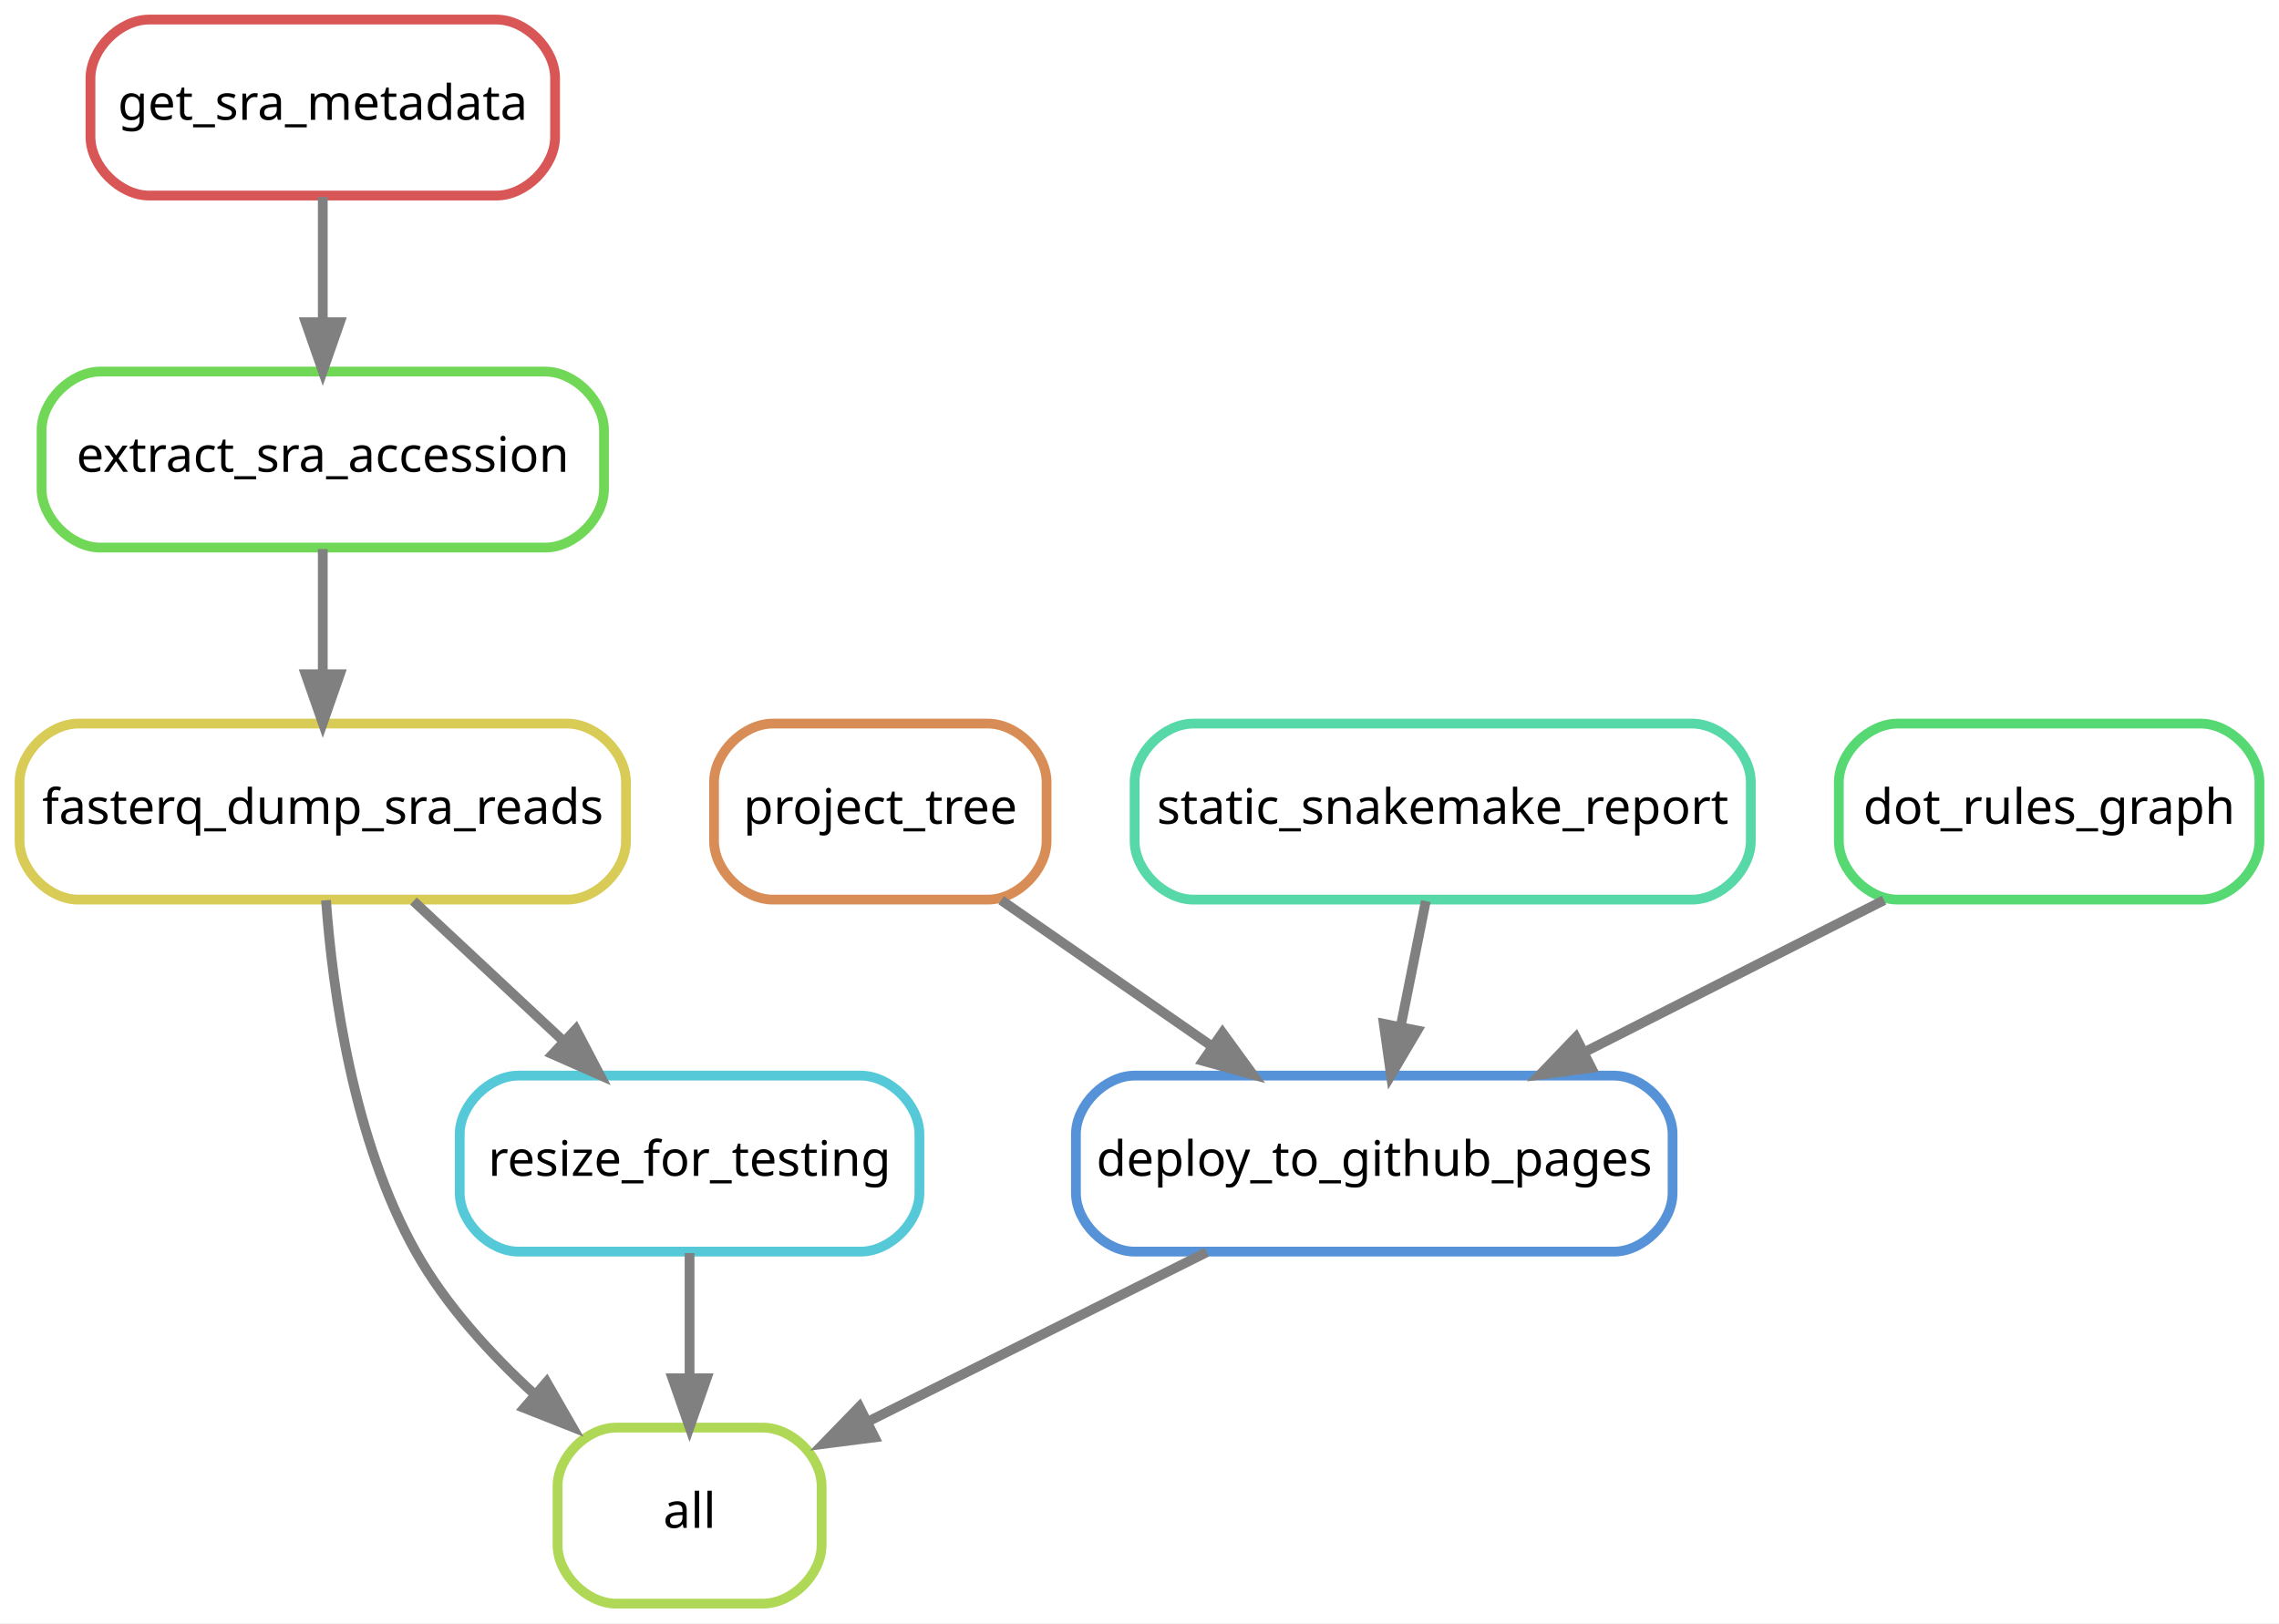
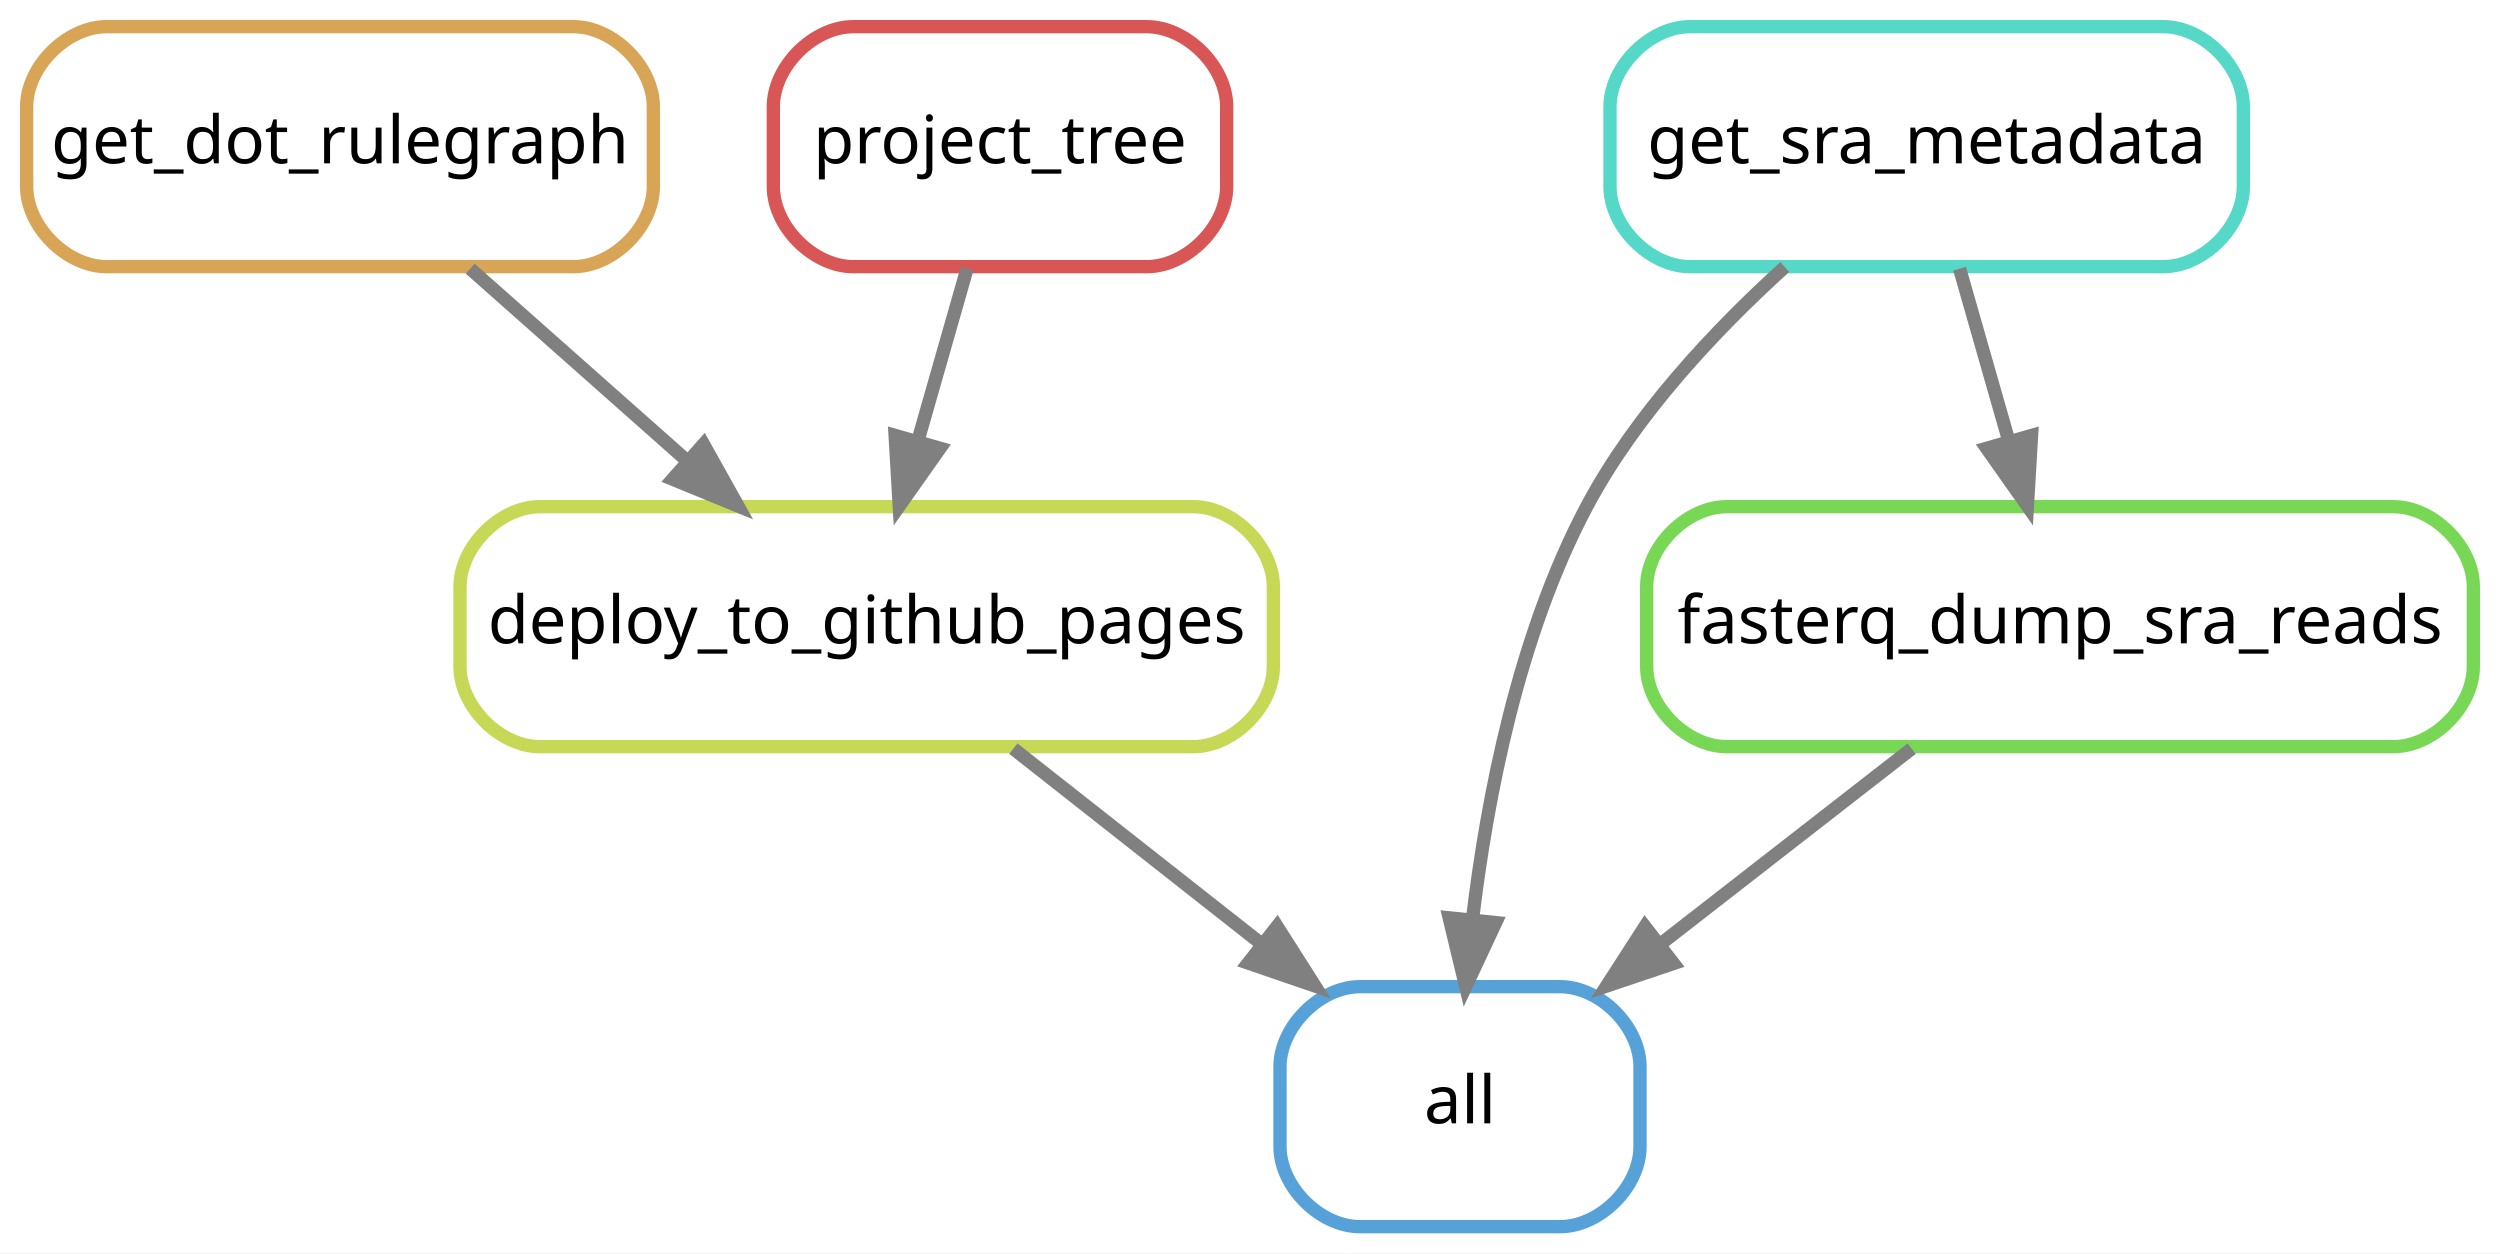
- <svg xmlns="http://www.w3.org/2000/svg" width="466pt" height="332pt" viewBox="0.00 0.00 466.00 332.00">
-   <g id="graph0" class="graph" transform="scale(1 1) rotate(0) translate(4 328)">
-     <polygon fill="white" stroke="none" points="-4,4 -4,-328 462,-328 462,4 -4,4" />
+ <svg xmlns="http://www.w3.org/2000/svg" width="375pt" height="188pt" viewBox="0.00 0.00 375.00 188.00">
+   <g id="graph0" class="graph" transform="scale(1 1) rotate(0) translate(4 184)">
+     <polygon fill="white" stroke="none" points="-4,4 -4,-184 371,-184 371,4 -4,4" />
    <g id="node1" class="node">
-       <path fill="none" stroke="#afd856" stroke-width="2" d="M152,-36C152,-36 122,-36 122,-36 116,-36 110,-30 110,-24 110,-24 110,-12 110,-12 110,-6 116,0 122,0 122,0 152,0 152,0 158,0 164,-6 164,-12 164,-12 164,-24 164,-24 164,-30 158,-36 152,-36" />
-       <text text-anchor="middle" x="137" y="-15.5" font-family="sans" font-size="10.00">all</text>
+       <path fill="none" stroke="#56a2d8" stroke-width="2" d="M230,-36C230,-36 200,-36 200,-36 194,-36 188,-30 188,-24 188,-24 188,-12 188,-12 188,-6 194,0 200,0 200,0 230,0 230,0 236,0 242,-6 242,-12 242,-12 242,-24 242,-24 242,-30 236,-36 230,-36" />
+       <text text-anchor="middle" x="215" y="-15.5" font-family="sans" font-size="10.00">all</text>
    </g>
    <g id="node2" class="node">
-       <path fill="none" stroke="#d8cb56" stroke-width="2" d="M112,-180C112,-180 12,-180 12,-180 6,-180 0,-174 0,-168 0,-168 0,-156 0,-156 0,-150 6,-144 12,-144 12,-144 112,-144 112,-144 118,-144 124,-150 124,-156 124,-156 124,-168 124,-168 124,-174 118,-180 112,-180" />
-       <text text-anchor="middle" x="62" y="-159.5" font-family="sans" font-size="10.00">fasterq_dump_sra_reads</text>
+       <path fill="none" stroke="#c6d856" stroke-width="2" d="M175,-108C175,-108 77,-108 77,-108 71,-108 65,-102 65,-96 65,-96 65,-84 65,-84 65,-78 71,-72 77,-72 77,-72 175,-72 175,-72 181,-72 187,-78 187,-84 187,-84 187,-96 187,-96 187,-102 181,-108 175,-108" />
+       <text text-anchor="middle" x="126" y="-87.5" font-family="sans" font-size="10.00">deploy_to_github_pages</text>
+     </g>
+     <g id="edge3" class="edge">
+       <path fill="none" stroke="grey" stroke-width="2" d="M148,-71.7C159.21,-62.88 173,-52.03 185.15,-42.47" />
+       <polygon fill="grey" stroke="grey" stroke-width="2" points="187.56,-45.04 193.25,-36.1 183.23,-39.54 187.56,-45.04" />
+     </g>
+     <g id="node3" class="node">
+       <path fill="none" stroke="#d8a456" stroke-width="2" d="M82,-180C82,-180 12,-180 12,-180 6,-180 0,-174 0,-168 0,-168 0,-156 0,-156 0,-150 6,-144 12,-144 12,-144 82,-144 82,-144 88,-144 94,-150 94,-156 94,-156 94,-168 94,-168 94,-174 88,-180 82,-180" />
+       <text text-anchor="middle" x="47" y="-159.5" font-family="sans" font-size="10.00">get_dot_rulegraph</text>
+     </g>
+     <g id="edge4" class="edge">
+       <path fill="none" stroke="grey" stroke-width="2" d="M66.53,-143.7C76.38,-134.97 88.49,-124.24 99.2,-114.75" />
+       <polygon fill="grey" stroke="grey" stroke-width="2" points="101.53,-117.36 106.7,-108.1 96.89,-112.12 101.53,-117.36" />
+     </g>
+     <g id="node4" class="node">
+       <path fill="none" stroke="#d85656" stroke-width="2" d="M168,-180C168,-180 124,-180 124,-180 118,-180 112,-174 112,-168 112,-168 112,-156 112,-156 112,-150 118,-144 124,-144 124,-144 168,-144 168,-144 174,-144 180,-150 180,-156 180,-156 180,-168 180,-168 180,-174 174,-180 168,-180" />
+       <text text-anchor="middle" x="146" y="-159.5" font-family="sans" font-size="10.00">project_tree</text>
+     </g>
+     <g id="edge5" class="edge">
+       <path fill="none" stroke="grey" stroke-width="2" d="M141.06,-143.7C138.83,-135.9 136.15,-126.51 133.67,-117.83" />
+       <polygon fill="grey" stroke="grey" stroke-width="2" points="137,-116.76 130.89,-108.1 130.27,-118.68 137,-116.76" />
+     </g>
+     <g id="node5" class="node">
+       <path fill="none" stroke="#56d8c9" stroke-width="2" d="M320.5,-180C320.5,-180 249.5,-180 249.5,-180 243.5,-180 237.5,-174 237.5,-168 237.5,-168 237.5,-156 237.5,-156 237.5,-150 243.5,-144 249.5,-144 249.5,-144 320.5,-144 320.5,-144 326.5,-144 332.5,-150 332.5,-156 332.5,-156 332.5,-168 332.5,-168 332.5,-174 326.5,-180 320.5,-180" />
+       <text text-anchor="middle" x="285" y="-159.5" font-family="sans" font-size="10.00">get_sra_metadata</text>
+     </g>
+     <g id="edge1" class="edge">
+       <path fill="none" stroke="grey" stroke-width="2" d="M263.72,-143.95C253.23,-134.44 241.31,-121.76 234,-108 223.78,-88.75 219.06,-64.41 216.87,-46.05" />
+       <polygon fill="grey" stroke="grey" stroke-width="2" points="220.35,-45.61 215.86,-36.01 213.38,-46.32 220.35,-45.61" />
+     </g>
+     <g id="node6" class="node">
+       <path fill="none" stroke="#78d856" stroke-width="2" d="M355,-108C355,-108 255,-108 255,-108 249,-108 243,-102 243,-96 243,-96 243,-84 243,-84 243,-78 249,-72 255,-72 255,-72 355,-72 355,-72 361,-72 367,-78 367,-84 367,-84 367,-96 367,-96 367,-102 361,-108 355,-108" />
+       <text text-anchor="middle" x="305" y="-87.5" font-family="sans" font-size="10.00">fasterq_dump_sra_reads</text>
+     </g>
+     <g id="edge6" class="edge">
+       <path fill="none" stroke="grey" stroke-width="2" d="M289.94,-143.7C292.17,-135.9 294.85,-126.51 297.33,-117.83" />
+       <polygon fill="grey" stroke="grey" stroke-width="2" points="300.73,-118.68 300.11,-108.1 294,-116.76 300.73,-118.68" />
    </g>
    <g id="edge2" class="edge">
-       <path fill="none" stroke="grey" stroke-width="2" d="M62.66,-143.87C64.03,-125.13 68.24,-94.73 81,-72 87.14,-61.06 96.3,-51.02 105.43,-42.7" />
-       <polygon fill="grey" stroke="grey" stroke-width="2" points="107.76,-45.31 113.04,-36.12 103.18,-40.02 107.76,-45.31" />
-     </g>
-     <g id="node5" class="node">
-       <path fill="none" stroke="#56c9d8" stroke-width="2" d="M172,-108C172,-108 102,-108 102,-108 96,-108 90,-102 90,-96 90,-96 90,-84 90,-84 90,-78 96,-72 102,-72 102,-72 172,-72 172,-72 178,-72 184,-78 184,-84 184,-84 184,-96 184,-96 184,-102 178,-108 172,-108" />
-       <text text-anchor="middle" x="137" y="-87.5" font-family="sans" font-size="10.00">resize_for_testing</text>
-     </g>
-     <g id="edge6" class="edge">
-       <path fill="none" stroke="grey" stroke-width="2" d="M80.54,-143.7C89.8,-135.05 101.16,-124.45 111.26,-115.03" />
-       <polygon fill="grey" stroke="grey" stroke-width="2" points="113.75,-117.49 118.67,-108.1 108.98,-112.37 113.75,-117.49" />
-     </g>
-     <g id="node3" class="node">
-       <path fill="none" stroke="#70d856" stroke-width="2" d="M107.5,-252C107.5,-252 16.5,-252 16.5,-252 10.5,-252 4.5,-246 4.5,-240 4.5,-240 4.5,-228 4.5,-228 4.5,-222 10.5,-216 16.5,-216 16.5,-216 107.5,-216 107.5,-216 113.5,-216 119.5,-222 119.5,-228 119.5,-228 119.5,-240 119.5,-240 119.5,-246 113.5,-252 107.5,-252" />
-       <text text-anchor="middle" x="62" y="-231.5" font-family="sans" font-size="10.00">extract_sra_accession</text>
-     </g>
-     <g id="edge4" class="edge">
-       <path fill="none" stroke="grey" stroke-width="2" d="M62,-215.7C62,-207.98 62,-198.71 62,-190.11" />
-       <polygon fill="grey" stroke="grey" stroke-width="2" points="65.5,-190.1 62,-180.1 58.5,-190.1 65.5,-190.1" />
-     </g>
-     <g id="node4" class="node">
-       <path fill="none" stroke="#d85656" stroke-width="2" d="M97.5,-324C97.5,-324 26.5,-324 26.5,-324 20.5,-324 14.5,-318 14.5,-312 14.5,-312 14.5,-300 14.5,-300 14.5,-294 20.5,-288 26.5,-288 26.5,-288 97.5,-288 97.5,-288 103.5,-288 109.5,-294 109.5,-300 109.5,-300 109.5,-312 109.5,-312 109.5,-318 103.5,-324 97.5,-324" />
-       <text text-anchor="middle" x="62" y="-303.5" font-family="sans" font-size="10.00">get_sra_metadata</text>
-     </g>
-     <g id="edge5" class="edge">
-       <path fill="none" stroke="grey" stroke-width="2" d="M62,-287.7C62,-279.98 62,-270.71 62,-262.11" />
-       <polygon fill="grey" stroke="grey" stroke-width="2" points="65.5,-262.1 62,-252.1 58.5,-262.1 65.5,-262.1" />
-     </g>
-     <g id="edge1" class="edge">
-       <path fill="none" stroke="grey" stroke-width="2" d="M137,-71.7C137,-63.98 137,-54.71 137,-46.11" />
-       <polygon fill="grey" stroke="grey" stroke-width="2" points="140.5,-46.1 137,-36.1 133.5,-46.1 140.5,-46.1" />
-     </g>
-     <g id="node6" class="node">
-       <path fill="none" stroke="#5692d8" stroke-width="2" d="M326,-108C326,-108 228,-108 228,-108 222,-108 216,-102 216,-96 216,-96 216,-84 216,-84 216,-78 222,-72 228,-72 228,-72 326,-72 326,-72 332,-72 338,-78 338,-84 338,-84 338,-96 338,-96 338,-102 332,-108 326,-108" />
-       <text text-anchor="middle" x="277" y="-87.5" font-family="sans" font-size="10.00">deploy_to_github_pages</text>
-     </g>
-     <g id="edge3" class="edge">
-       <path fill="none" stroke="grey" stroke-width="2" d="M242.75,-71.88C221.74,-61.37 194.85,-47.92 173.44,-37.22" />
-       <polygon fill="grey" stroke="grey" stroke-width="2" points="174.85,-34.01 164.34,-32.67 171.72,-40.27 174.85,-34.01" />
-     </g>
-     <g id="node7" class="node">
-       <path fill="none" stroke="#d88d56" stroke-width="2" d="M198,-180C198,-180 154,-180 154,-180 148,-180 142,-174 142,-168 142,-168 142,-156 142,-156 142,-150 148,-144 154,-144 154,-144 198,-144 198,-144 204,-144 210,-150 210,-156 210,-156 210,-168 210,-168 210,-174 204,-180 198,-180" />
-       <text text-anchor="middle" x="176" y="-159.5" font-family="sans" font-size="10.00">project_tree</text>
-     </g>
-     <g id="edge8" class="edge">
-       <path fill="none" stroke="grey" stroke-width="2" d="M200.71,-143.88C213.67,-134.89 229.73,-123.76 243.77,-114.03" />
-       <polygon fill="grey" stroke="grey" stroke-width="2" points="245.97,-116.76 252.2,-108.19 241.98,-111.01 245.97,-116.76" />
-     </g>
-     <g id="node8" class="node">
-       <path fill="none" stroke="#56d8a9" stroke-width="2" d="M342,-180C342,-180 240,-180 240,-180 234,-180 228,-174 228,-168 228,-168 228,-156 228,-156 228,-150 234,-144 240,-144 240,-144 342,-144 342,-144 348,-144 354,-150 354,-156 354,-156 354,-168 354,-168 354,-174 348,-180 342,-180" />
-       <text text-anchor="middle" x="291" y="-159.5" font-family="sans" font-size="10.00">static_snakemake_report</text>
-     </g>
-     <g id="edge7" class="edge">
-       <path fill="none" stroke="grey" stroke-width="2" d="M287.54,-143.7C286,-135.98 284.14,-126.71 282.42,-118.11" />
-       <polygon fill="grey" stroke="grey" stroke-width="2" points="285.81,-117.22 280.42,-108.1 278.95,-118.6 285.81,-117.22" />
-     </g>
-     <g id="node9" class="node">
-       <path fill="none" stroke="#56d873" stroke-width="2" d="M446,-180C446,-180 384,-180 384,-180 378,-180 372,-174 372,-168 372,-168 372,-156 372,-156 372,-150 378,-144 384,-144 384,-144 446,-144 446,-144 452,-144 458,-150 458,-156 458,-156 458,-168 458,-168 458,-174 452,-180 446,-180" />
-       <text text-anchor="middle" x="415" y="-159.5" font-family="sans" font-size="10.00">dot_rules_graph</text>
-     </g>
-     <g id="edge9" class="edge">
-       <path fill="none" stroke="grey" stroke-width="2" d="M381.24,-143.88C362.78,-134.51 339.72,-122.81 319.98,-112.8" />
-       <polygon fill="grey" stroke="grey" stroke-width="2" points="321.39,-109.59 310.89,-108.19 318.22,-115.83 321.39,-109.59" />
+       <path fill="none" stroke="grey" stroke-width="2" d="M282.75,-71.7C271.42,-62.88 257.47,-52.03 245.18,-42.47" />
+       <polygon fill="grey" stroke="grey" stroke-width="2" points="247.03,-39.48 236.99,-36.1 242.74,-45.01 247.03,-39.48" />
    </g>
  </g>
</svg>
